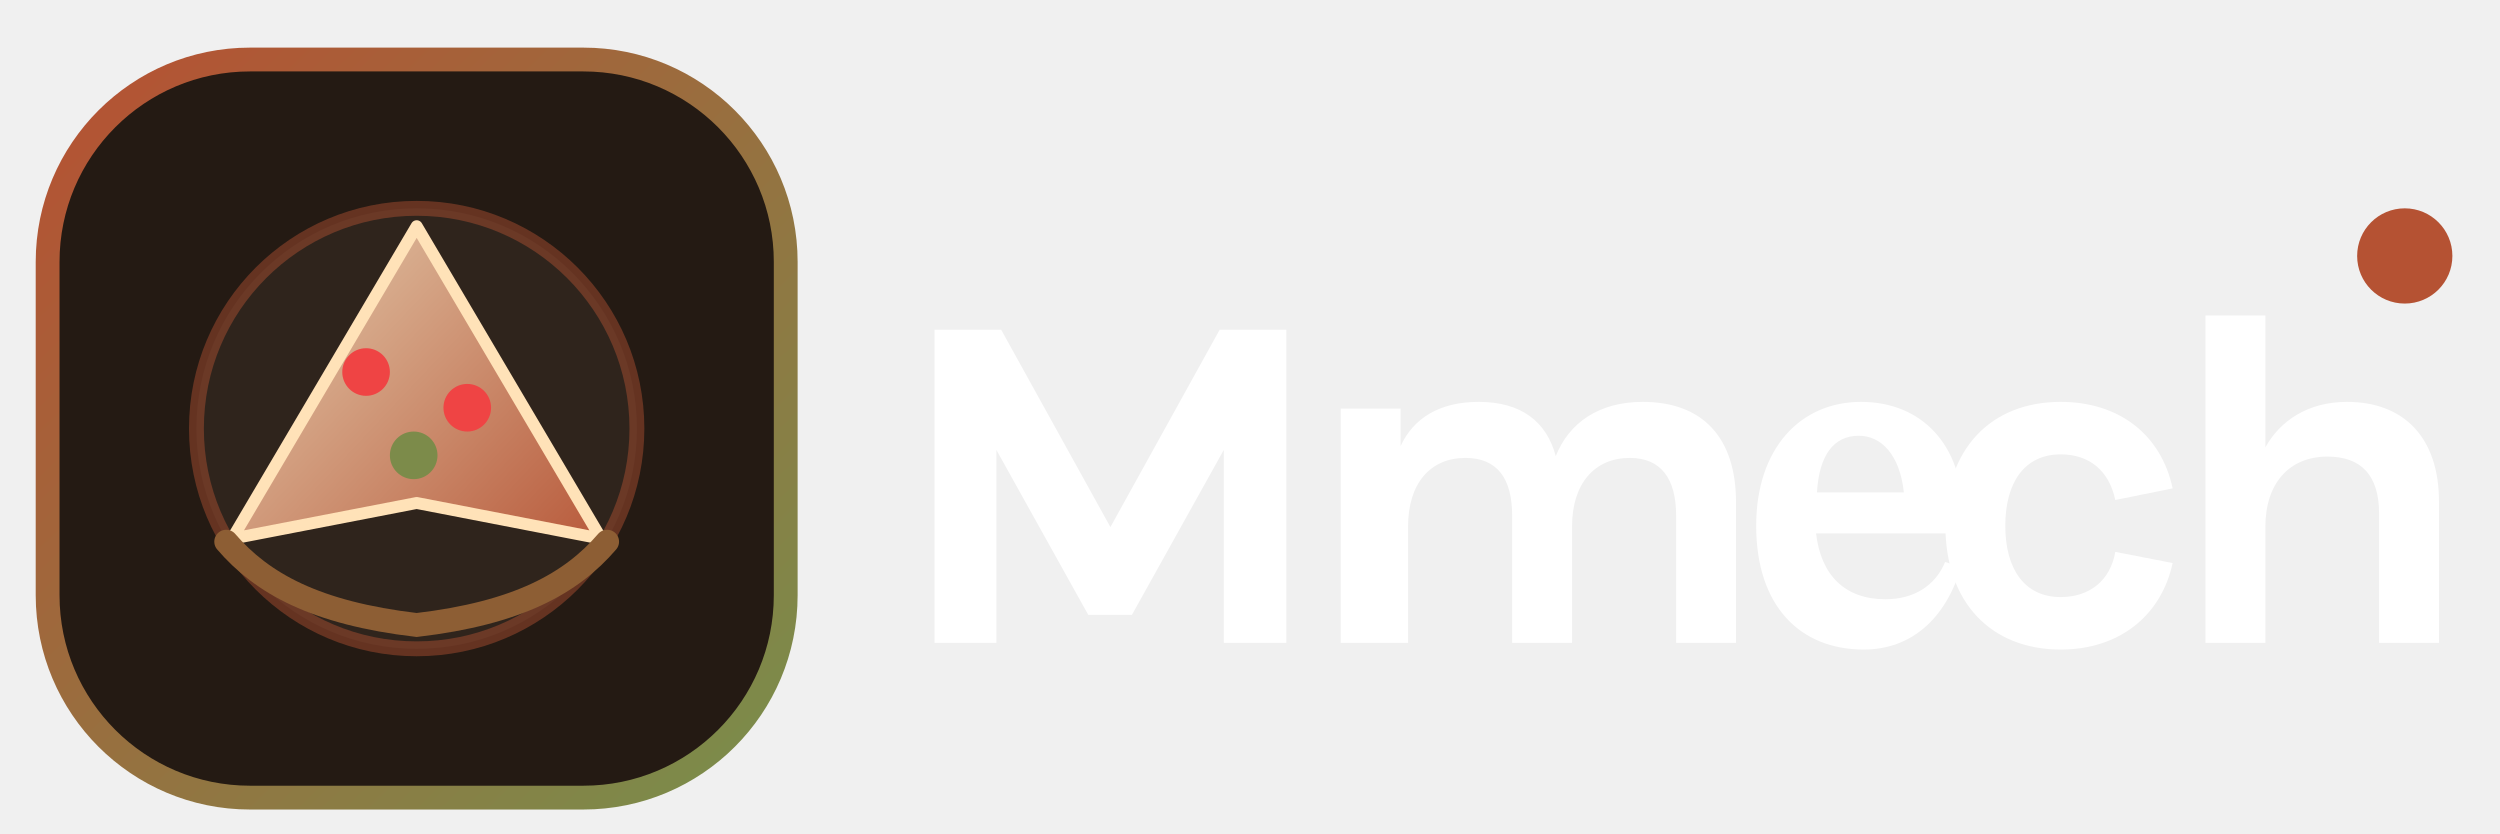
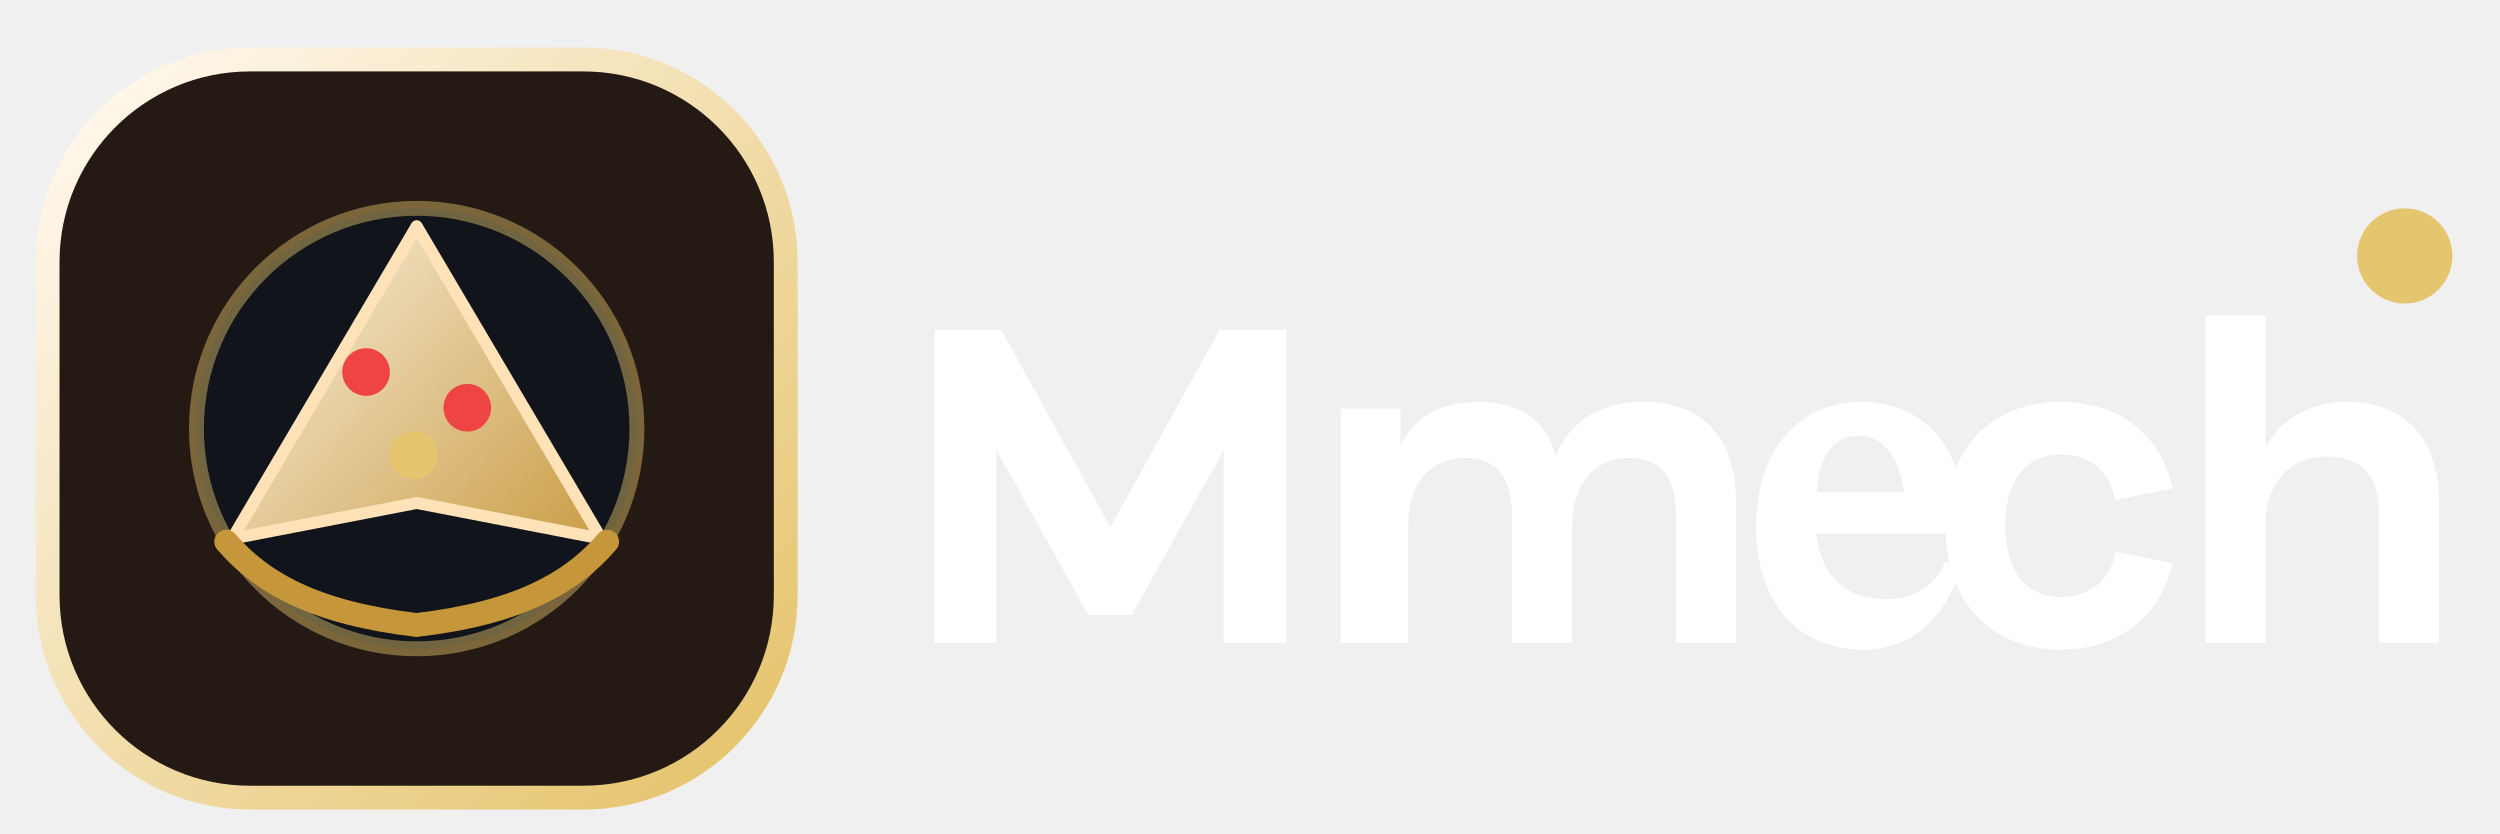
<svg xmlns="http://www.w3.org/2000/svg" width="420" height="140" viewBox="0 0 420 140" fill="none">
  <defs>
    <linearGradient id="marcheGlow" x1="14" y1="12" x2="126" y2="126" gradientUnits="userSpaceOnUse">
-       <stop stop-color="#B55233" />
-       <stop offset="1" stop-color="#7C8B4A" />
+       <stop stop-color="#FFF8EE" />
+       <stop offset="1" stop-color="#E6C56F" />
    </linearGradient>
    <linearGradient id="sliceFill" x1="36" y1="32" x2="104" y2="96" gradientUnits="userSpaceOnUse">
-       <stop stop-color="#E8D7B8" />
-       <stop offset="1" stop-color="#B55233" />
+       <stop stop-color="#FFF8EE" />
+       <stop offset="1" stop-color="#C6973A" />
    </linearGradient>
  </defs>
  <rect x="8" y="10" width="124" height="124" rx="34" fill="#241A13" stroke="url(#marcheGlow)" stroke-width="4" />
-   <circle cx="70" cy="72" r="37" fill="#2F241C" stroke="#B55233" stroke-opacity="0.45" stroke-width="2.5" />
+   <circle cx="70" cy="72" r="37" fill="#11151B" stroke="#E6C56F" stroke-opacity="0.45" stroke-width="2.5" />
  <path d="M70 38L101 90.5L70 84.5L39 90.5L70 38Z" fill="url(#sliceFill)" stroke="#FFE2B8" stroke-width="2" stroke-linejoin="round" />
  <circle cx="61.5" cy="62.5" r="4" fill="#EF4444" />
  <circle cx="78.5" cy="68.5" r="4" fill="#EF4444" />
-   <circle cx="69.5" cy="76.5" r="4" fill="#7C8B4A" />
-   <path d="M38 91C44 98 53 103 70 105C87 103 96 98 102 91" stroke="#8D5E34" stroke-width="4" stroke-linecap="round" />
+   <circle cx="69.5" cy="76.5" r="4" fill="#E6C56F" />
+   <path d="M38 91C44 98 53 103 70 105C87 103 96 98 102 91" stroke="#C6973A" stroke-width="4" stroke-linecap="round" />
  <path d="M157 55.4H168.2L186.55 88.55L204.9 55.4H216.1V108H205.6V75.58L190.16 103.3H182.83L167.39 75.58V108H157V55.4Z" fill="white" />
  <path d="M225.243 108V68.64H235.304V74.93C237.459 70.268 241.822 67.515 248.411 67.515C255.524 67.515 259.812 70.791 261.368 76.632C263.599 71.015 268.636 67.515 275.973 67.515C286.034 67.515 291.651 73.505 291.651 84.389V108H281.59V86.634C281.59 80.344 278.985 76.931 273.817 76.931C267.901 76.931 264.102 81.22 264.102 88.482V108H254.041V86.634C254.041 80.344 251.511 76.931 246.193 76.931C240.277 76.931 236.553 81.22 236.553 88.482V108H225.243Z" fill="white" />
  <path d="M313.11 109.125C302.451 109.125 295.039 101.862 295.039 88.332C295.039 75.252 302.525 67.515 312.662 67.515C322.797 67.515 329.761 74.703 329.761 86.41V89.611H305.099C305.923 96.648 309.947 100.674 316.76 100.674C321.571 100.674 325.146 98.369 326.779 94.419L329.462 95.242C326.854 104.031 321.011 109.125 313.11 109.125ZM305.249 82.724H319.851C319.177 76.408 316.047 73.206 312.287 73.206C308.037 73.206 305.623 76.482 305.249 82.724Z" fill="white" />
  <path d="M346.198 109.125C334.49 109.125 326.829 101.188 326.829 88.332C326.829 75.401 334.49 67.515 346.198 67.515C355.96 67.515 363.073 72.981 365.005 82.05L355.37 83.998C354.323 79.038 350.97 76.333 346.198 76.333C340.057 76.333 336.89 81.144 336.89 88.332C336.89 95.52 340.057 100.307 346.198 100.307C351.042 100.307 354.543 97.529 355.37 92.719L365.005 94.591C363.073 103.51 355.96 109.125 346.198 109.125Z" fill="white" />
  <path d="M370.524 108V53H380.585V75.153C383.042 70.716 387.704 67.515 394.293 67.515C403.905 67.515 409.748 73.58 409.748 84.24V108H399.687V86.26C399.687 79.821 396.635 76.707 391.018 76.707C384.578 76.707 380.585 81.22 380.585 88.482V108H370.524Z" fill="white" />
-   <circle cx="404" cy="43" r="8" fill="#B55233" />
+   <circle cx="404" cy="43" r="8" fill="#E6C56F" />
</svg>
